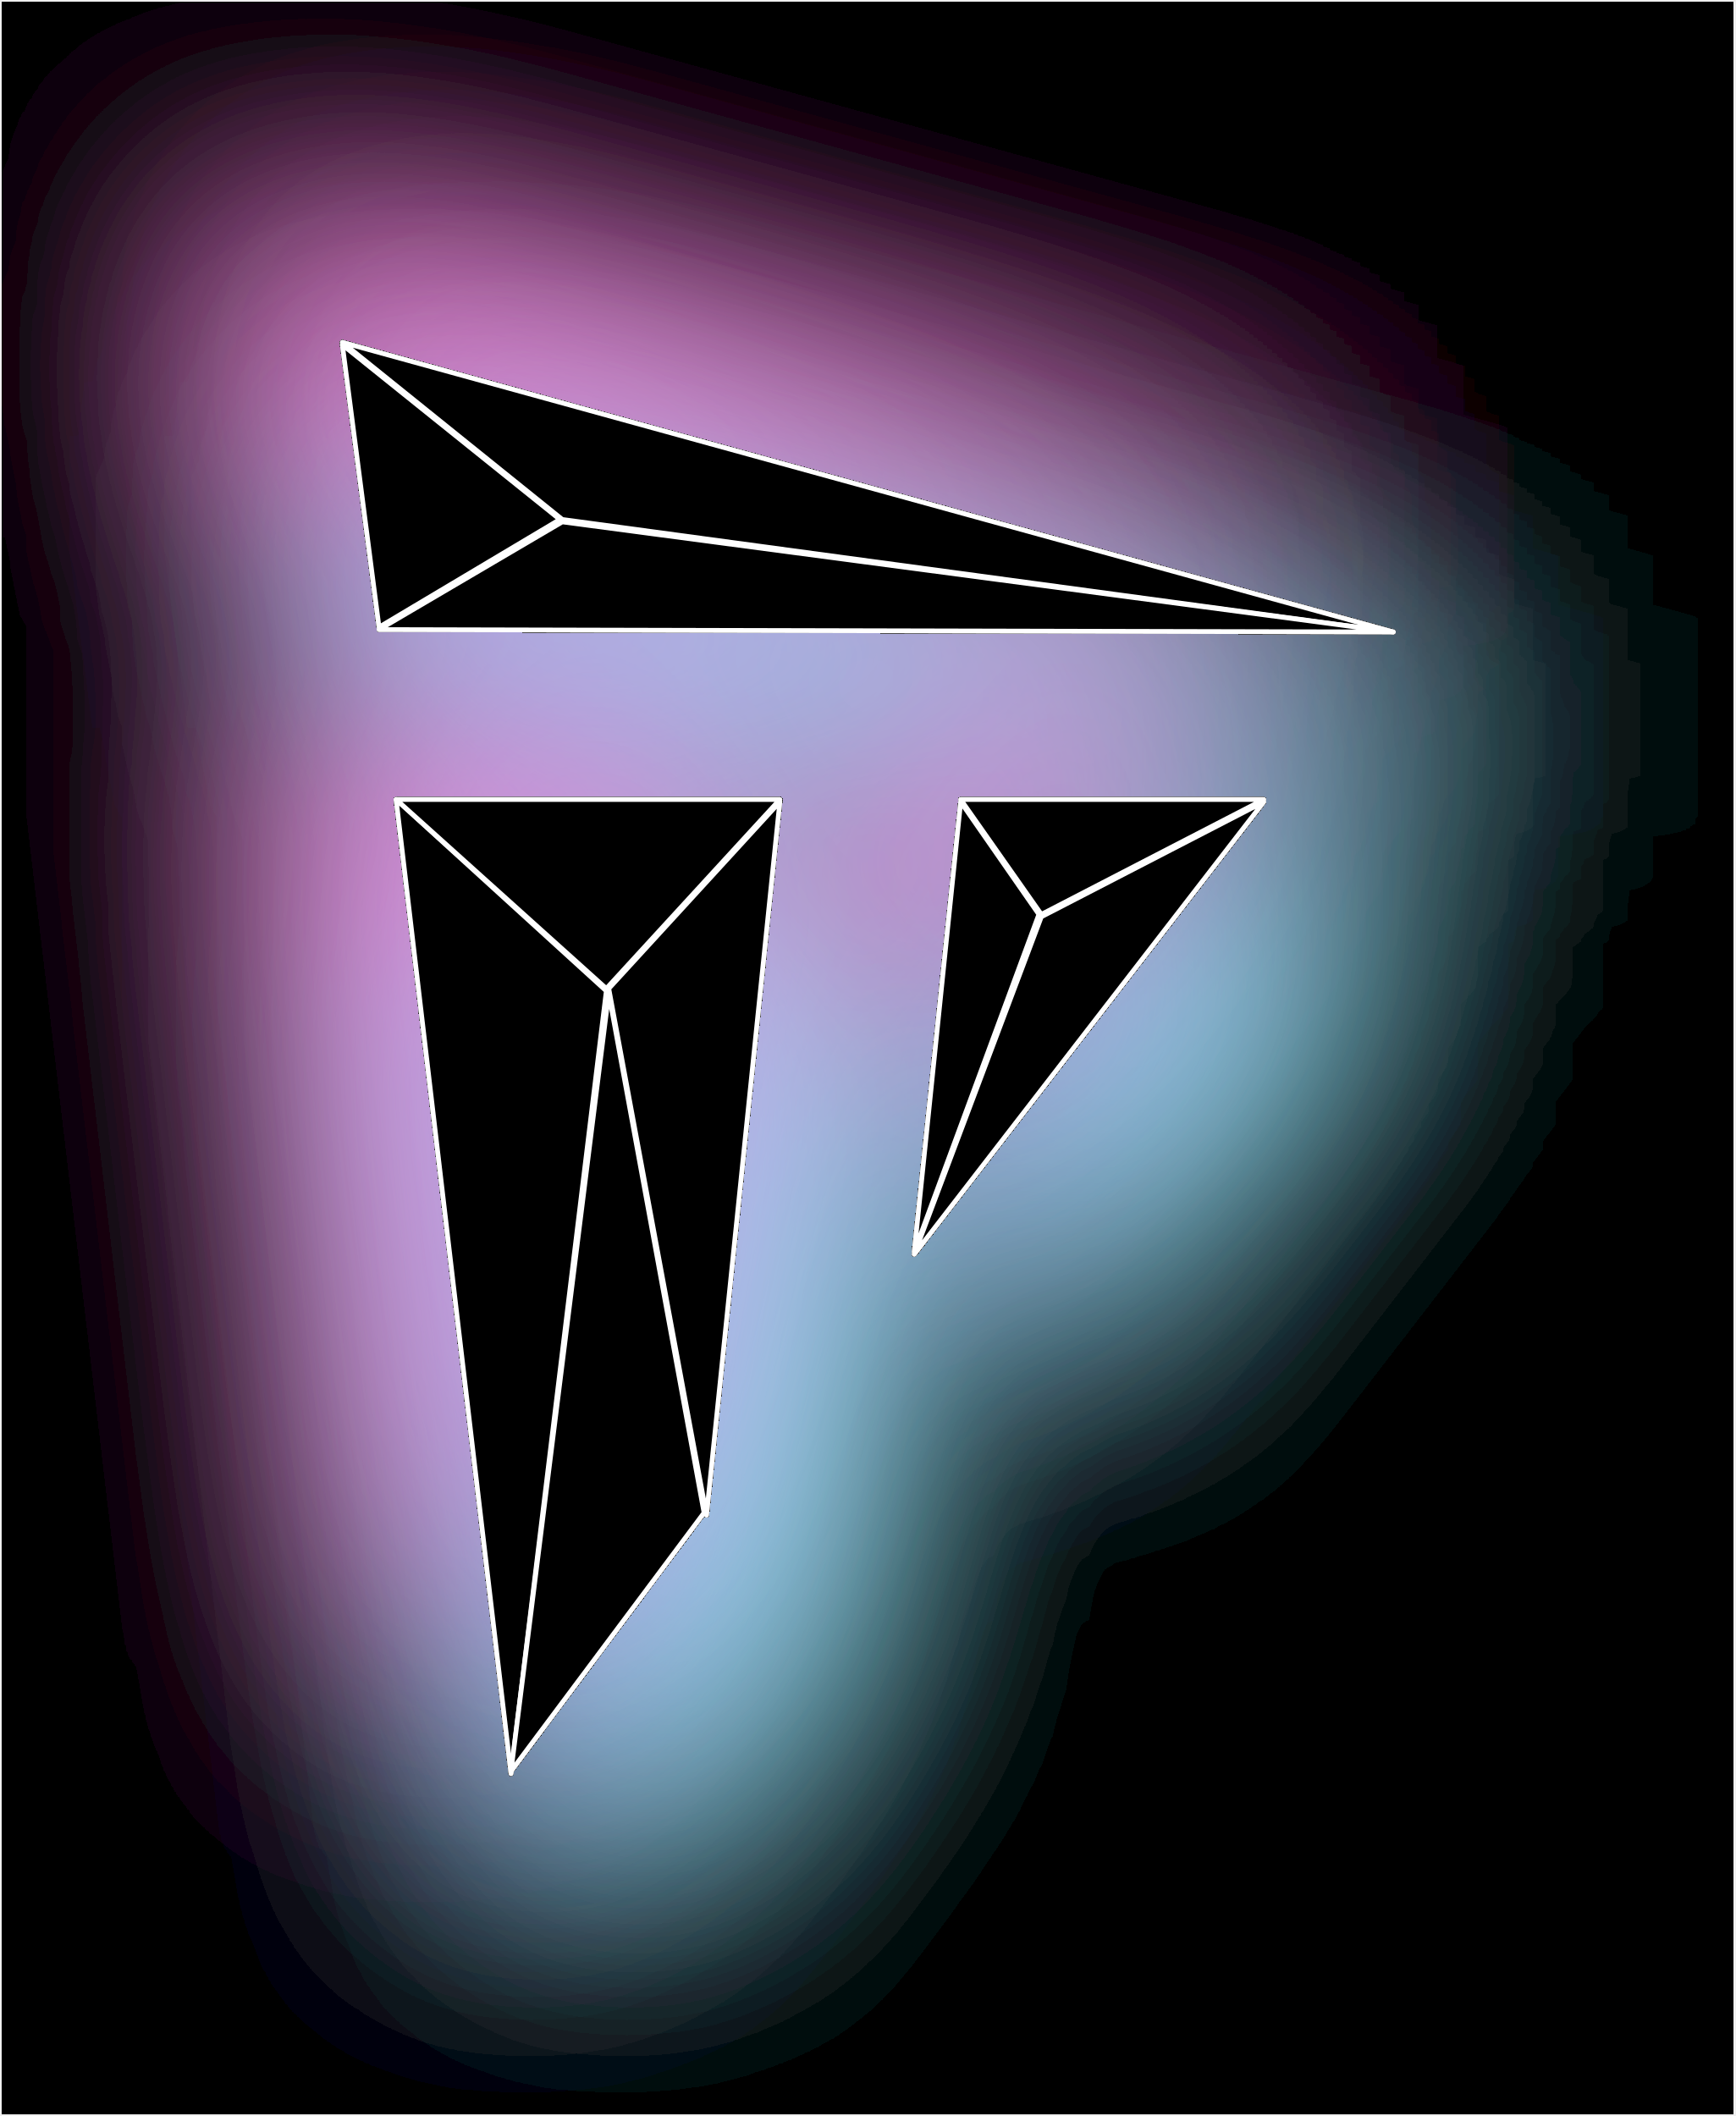
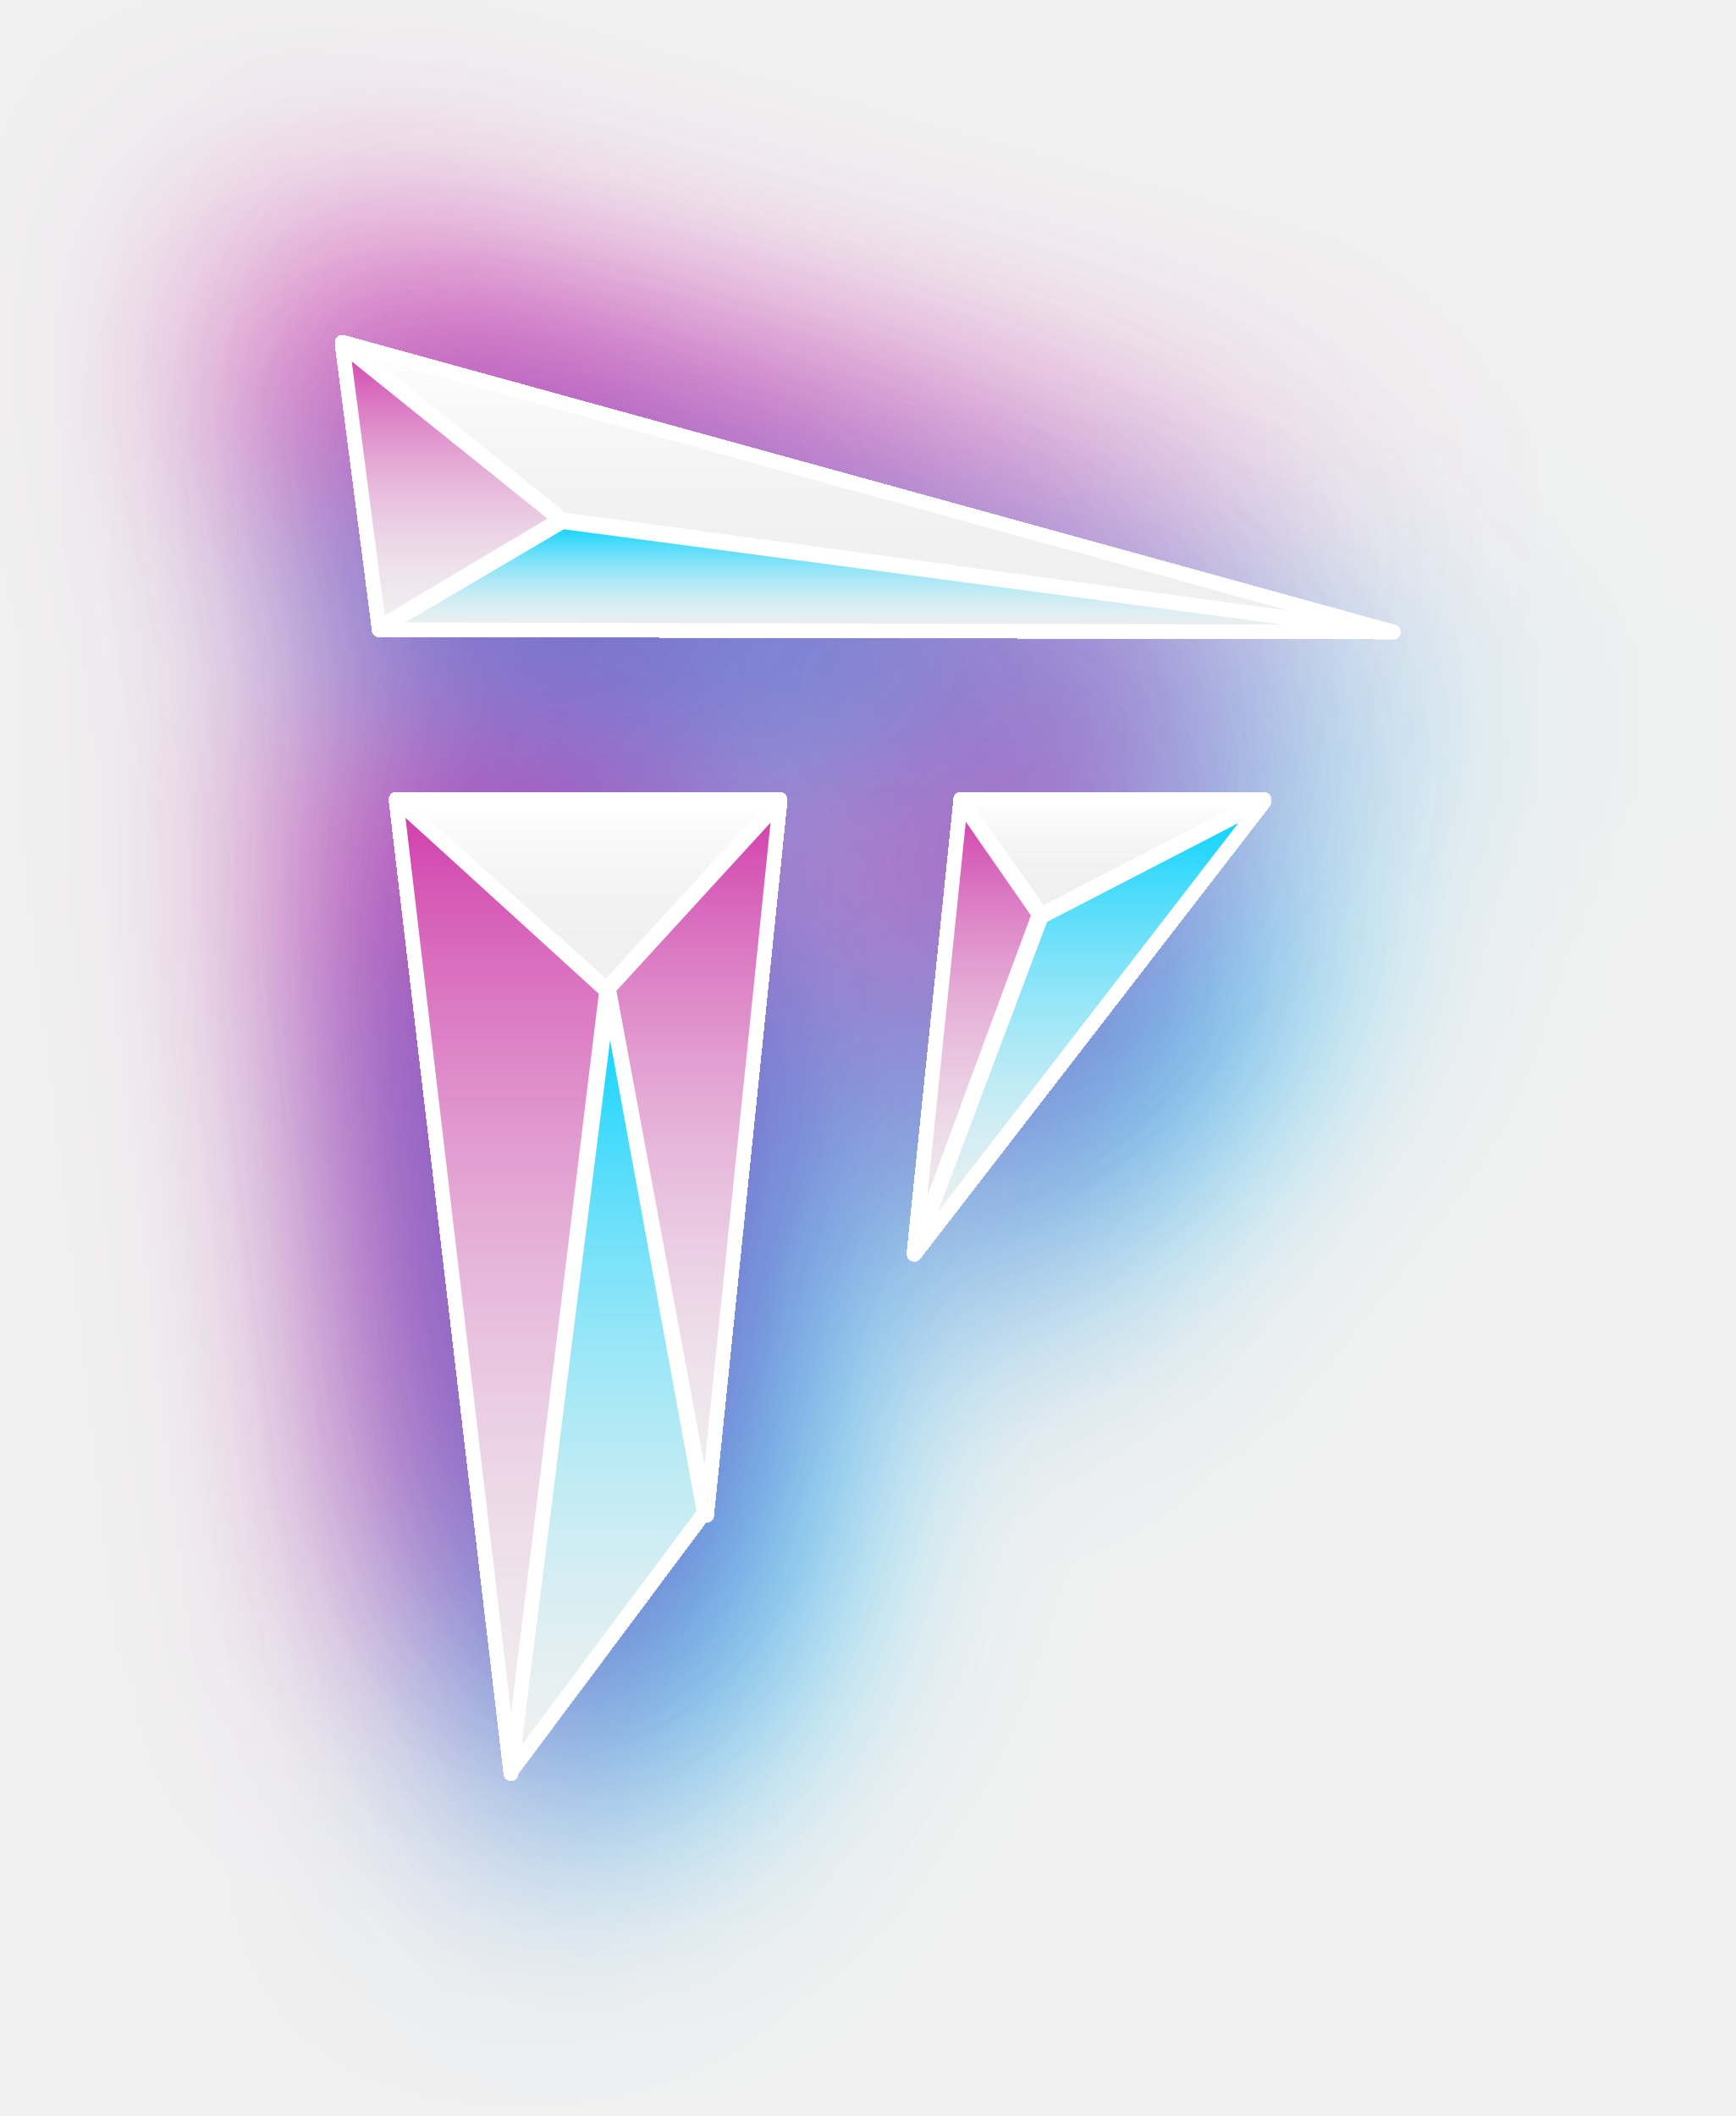
<svg xmlns="http://www.w3.org/2000/svg" width="365" height="445" viewBox="0 0 365 445" fill="none">
  <g filter="url(#filter0_dddd_355_891)">
-     <path d="M218.991 192.299L202.03 168.139H265.761L218.991 192.299Z" fill="url(#paint0_linear_355_891)" stroke="white" strokeWidth="3" stroke-linejoin="round" />
-     <path d="M265.76 168.642L218.991 192.803L192.265 263.774L265.76 168.642Z" fill="url(#paint1_linear_355_891)" stroke="white" strokeWidth="3" stroke-linejoin="round" />
-     <path d="M218.477 192.299L202.03 168.642L192.265 263.271L218.477 192.299Z" fill="url(#paint2_linear_355_891)" stroke="white" strokeWidth="3" stroke-linejoin="round" />
-     <path d="M107.463 373L83.307 168.139L127.507 208.406L107.463 373Z" fill="url(#paint3_linear_355_891)" stroke="white" strokeWidth="3" stroke-linejoin="round" />
-     <path d="M148.065 318.135L107.463 372.497L128.021 208.91L148.065 318.135Z" fill="url(#paint4_linear_355_891)" stroke="white" strokeWidth="3" stroke-linejoin="round" />
-     <path d="M128.021 207.903L163.998 168.642L148.579 318.639L128.021 207.903Z" fill="url(#paint5_linear_355_891)" stroke="white" strokeWidth="3" stroke-linejoin="round" />
-     <path d="M163.998 168.139H83.307L127.507 207.903L163.998 168.139Z" fill="url(#paint6_linear_355_891)" stroke="white" strokeWidth="3" stroke-linejoin="round" />
-     <path d="M118.256 109.247L72 72L293 132.905L118.256 109.247Z" fill="url(#paint7_linear_355_891)" stroke="white" strokeWidth="3" stroke-linejoin="round" />
-     <path d="M79.709 131.898L72 72.503L117.742 109.248L79.709 131.898Z" fill="url(#paint8_linear_355_891)" stroke="white" strokeWidth="3" stroke-linejoin="round" />
-     <path d="M293 132.905L79.709 132.401L118.255 109.751L293 132.905Z" fill="url(#paint9_linear_355_891)" stroke="white" strokeWidth="3" stroke-linejoin="round" />
+     <path d="M218.991 192.299L202.03 168.139H265.761L218.991 192.299Z" fill="url(#paint0_linear_355_891)" stroke="white" stroke-width="3" stroke-linejoin="round" />
+     <path d="M265.76 168.642L218.991 192.803L192.265 263.774L265.76 168.642Z" fill="url(#paint1_linear_355_891)" stroke="white" stroke-width="3" stroke-linejoin="round" />
+     <path d="M218.477 192.299L202.03 168.642L192.265 263.271L218.477 192.299Z" fill="url(#paint2_linear_355_891)" stroke="white" stroke-width="3" stroke-linejoin="round" />
+     <path d="M107.463 373L83.307 168.139L127.507 208.406L107.463 373Z" fill="url(#paint3_linear_355_891)" stroke="white" stroke-width="3" stroke-linejoin="round" />
+     <path d="M148.065 318.135L107.463 372.497L128.021 208.91L148.065 318.135Z" fill="url(#paint4_linear_355_891)" stroke="white" stroke-width="3" stroke-linejoin="round" />
+     <path d="M128.021 207.903L163.998 168.642L148.579 318.639L128.021 207.903Z" fill="url(#paint5_linear_355_891)" stroke="white" stroke-width="3" stroke-linejoin="round" />
+     <path d="M163.998 168.139H83.307L127.507 207.903L163.998 168.139Z" fill="url(#paint6_linear_355_891)" stroke="white" stroke-width="3" stroke-linejoin="round" />
+     <path d="M118.256 109.247L72 72L293 132.905L118.256 109.247Z" fill="url(#paint7_linear_355_891)" stroke="white" stroke-width="3" stroke-linejoin="round" />
+     <path d="M79.709 131.898L72 72.503L117.742 109.248L79.709 131.898Z" fill="url(#paint8_linear_355_891)" stroke="white" stroke-width="3" stroke-linejoin="round" />
+     <path d="M293 132.905L79.709 132.401L118.255 109.751L293 132.905Z" fill="url(#paint9_linear_355_891)" stroke="white" stroke-width="3" stroke-linejoin="round" />
  </g>
  <defs>
-     <filter id="filter0_dddd_355_891" x="0.5" y="0.5" width="364" height="444" filterUnits="userSpaceOnUse" colorInterpolationFilters="sRGB">
-       <feFlood floodOpacity="0" result="BackgroundImageFix" />
+     <filter id="filter0_dddd_355_891" x="0.5" y="0.5" width="364" height="444" filterUnits="userSpaceOnUse" color-interpolation-filters="sRGB">
+       <feFlood flood-opacity="0" result="BackgroundImageFix" />
      <feColorMatrix in="SourceAlpha" type="matrix" values="0 0 0 0 0 0 0 0 0 0 0 0 0 0 0 0 0 0 127 0" result="hardAlpha" />
      <feOffset dx="20" dy="20" />
      <feGaussianBlur stdDeviation="25" />
      <feComposite in2="hardAlpha" operator="out" />
      <feColorMatrix type="matrix" values="0 0 0 0 0.306 0 0 0 0 0.875 0 0 0 0 1 0 0 0 1 0" />
      <feBlend mode="normal" in2="BackgroundImageFix" result="effect1_dropShadow_355_891" />
      <feColorMatrix in="SourceAlpha" type="matrix" values="0 0 0 0 0 0 0 0 0 0 0 0 0 0 0 0 0 0 127 0" result="hardAlpha" />
      <feOffset dx="-20" dy="-20" />
      <feGaussianBlur stdDeviation="25" />
      <feComposite in2="hardAlpha" operator="out" />
      <feColorMatrix type="matrix" values="0 0 0 0 0.816 0 0 0 0 0.235 0 0 0 0 0.671 0 0 0 1 0" />
      <feBlend mode="normal" in2="effect1_dropShadow_355_891" result="effect2_dropShadow_355_891" />
      <feColorMatrix in="SourceAlpha" type="matrix" values="0 0 0 0 0 0 0 0 0 0 0 0 0 0 0 0 0 0 127 0" result="hardAlpha" />
      <feOffset dy="20" />
      <feGaussianBlur stdDeviation="25" />
      <feComposite in2="hardAlpha" operator="out" />
      <feColorMatrix type="matrix" values="0 0 0 0 0.323 0 0 0 0 0.461 0 0 0 0 0.812 0 0 0 1 0" />
      <feBlend mode="normal" in2="effect2_dropShadow_355_891" result="effect3_dropShadow_355_891" />
      <feColorMatrix in="SourceAlpha" type="matrix" values="0 0 0 0 0 0 0 0 0 0 0 0 0 0 0 0 0 0 127 0" result="hardAlpha" />
      <feOffset dy="-20" />
      <feGaussianBlur stdDeviation="25" />
      <feComposite in2="hardAlpha" operator="out" />
      <feColorMatrix type="matrix" values="0 0 0 0 0.921 0 0 0 0 0.1 0 0 0 0 0.691 0 0 0 0.24 0" />
      <feBlend mode="normal" in2="effect3_dropShadow_355_891" result="effect4_dropShadow_355_891" />
      <feBlend mode="normal" in="SourceGraphic" in2="effect4_dropShadow_355_891" result="shape" />
    </filter>
    <linearGradient id="paint0_linear_355_891" x1="233.895" y1="168.139" x2="233.895" y2="192.299" gradientUnits="userSpaceOnUse">
-       <stop stopColor="white" />
-       <stop offset="1" stopColor="#EEEEEE" stopOpacity="0" />
+       <stop stop-color="white" />
+       <stop offset="1" stop-color="#EEEEEE" stop-opacity="0" />
    </linearGradient>
    <linearGradient id="paint1_linear_355_891" x1="229.013" y1="168.642" x2="229.013" y2="263.774" gradientUnits="userSpaceOnUse">
-       <stop stopColor="#00D1FF" />
-       <stop offset="1" stopColor="#B1EDFA" stopOpacity="0" />
+       <stop stop-color="#00D1FF" />
+       <stop offset="1" stop-color="#B1EDFA" stop-opacity="0" />
    </linearGradient>
    <linearGradient id="paint2_linear_355_891" x1="205.371" y1="168.642" x2="205.371" y2="263.271" gradientUnits="userSpaceOnUse">
-       <stop stopColor="#D03CAB" />
-       <stop offset="1" stopColor="#ECC8E3" stopOpacity="0" />
+       <stop stop-color="#D03CAB" />
+       <stop offset="1" stop-color="#ECC8E3" stop-opacity="0" />
    </linearGradient>
    <linearGradient id="paint3_linear_355_891" x1="105.407" y1="168.139" x2="105.407" y2="373" gradientUnits="userSpaceOnUse">
-       <stop stopColor="#D03CAB" />
-       <stop offset="1" stopColor="#ECC8E3" stopOpacity="0" />
+       <stop stop-color="#D03CAB" />
+       <stop offset="1" stop-color="#ECC8E3" stop-opacity="0" />
    </linearGradient>
    <linearGradient id="paint4_linear_355_891" x1="127.764" y1="208.91" x2="127.764" y2="372.497" gradientUnits="userSpaceOnUse">
-       <stop stopColor="#00D1FF" />
-       <stop offset="1" stopColor="#B1EDFA" stopOpacity="0" />
+       <stop stop-color="#00D1FF" />
+       <stop offset="1" stop-color="#B1EDFA" stop-opacity="0" />
    </linearGradient>
    <linearGradient id="paint5_linear_355_891" x1="146.009" y1="168.642" x2="146.009" y2="318.639" gradientUnits="userSpaceOnUse">
-       <stop stopColor="#D03CAB" />
-       <stop offset="1" stopColor="#ECC8E3" stopOpacity="0" />
+       <stop stop-color="#D03CAB" />
+       <stop offset="1" stop-color="#ECC8E3" stop-opacity="0" />
    </linearGradient>
    <linearGradient id="paint6_linear_355_891" x1="123.652" y1="168.139" x2="123.652" y2="207.903" gradientUnits="userSpaceOnUse">
-       <stop stopColor="white" />
-       <stop offset="1" stopColor="#EEEEEE" stopOpacity="0" />
+       <stop stop-color="white" />
+       <stop offset="1" stop-color="#EEEEEE" stop-opacity="0" />
    </linearGradient>
    <linearGradient id="paint7_linear_355_891" x1="182.5" y1="72" x2="182.5" y2="132.905" gradientUnits="userSpaceOnUse">
-       <stop stopColor="white" />
-       <stop offset="1" stopColor="#EEEEEE" stopOpacity="0" />
+       <stop stop-color="white" />
+       <stop offset="1" stop-color="#EEEEEE" stop-opacity="0" />
    </linearGradient>
    <linearGradient id="paint8_linear_355_891" x1="94.871" y1="72.503" x2="94.871" y2="131.898" gradientUnits="userSpaceOnUse">
-       <stop stopColor="#D03CAB" />
-       <stop offset="1" stopColor="#ECC8E3" stopOpacity="0" />
+       <stop stop-color="#D03CAB" />
+       <stop offset="1" stop-color="#ECC8E3" stop-opacity="0" />
    </linearGradient>
    <linearGradient id="paint9_linear_355_891" x1="186.354" y1="109.751" x2="186.354" y2="132.905" gradientUnits="userSpaceOnUse">
-       <stop stopColor="#00D1FF" />
-       <stop offset="1" stopColor="#B1EDFA" stopOpacity="0" />
+       <stop stop-color="#00D1FF" />
+       <stop offset="1" stop-color="#B1EDFA" stop-opacity="0" />
    </linearGradient>
  </defs>
</svg>
